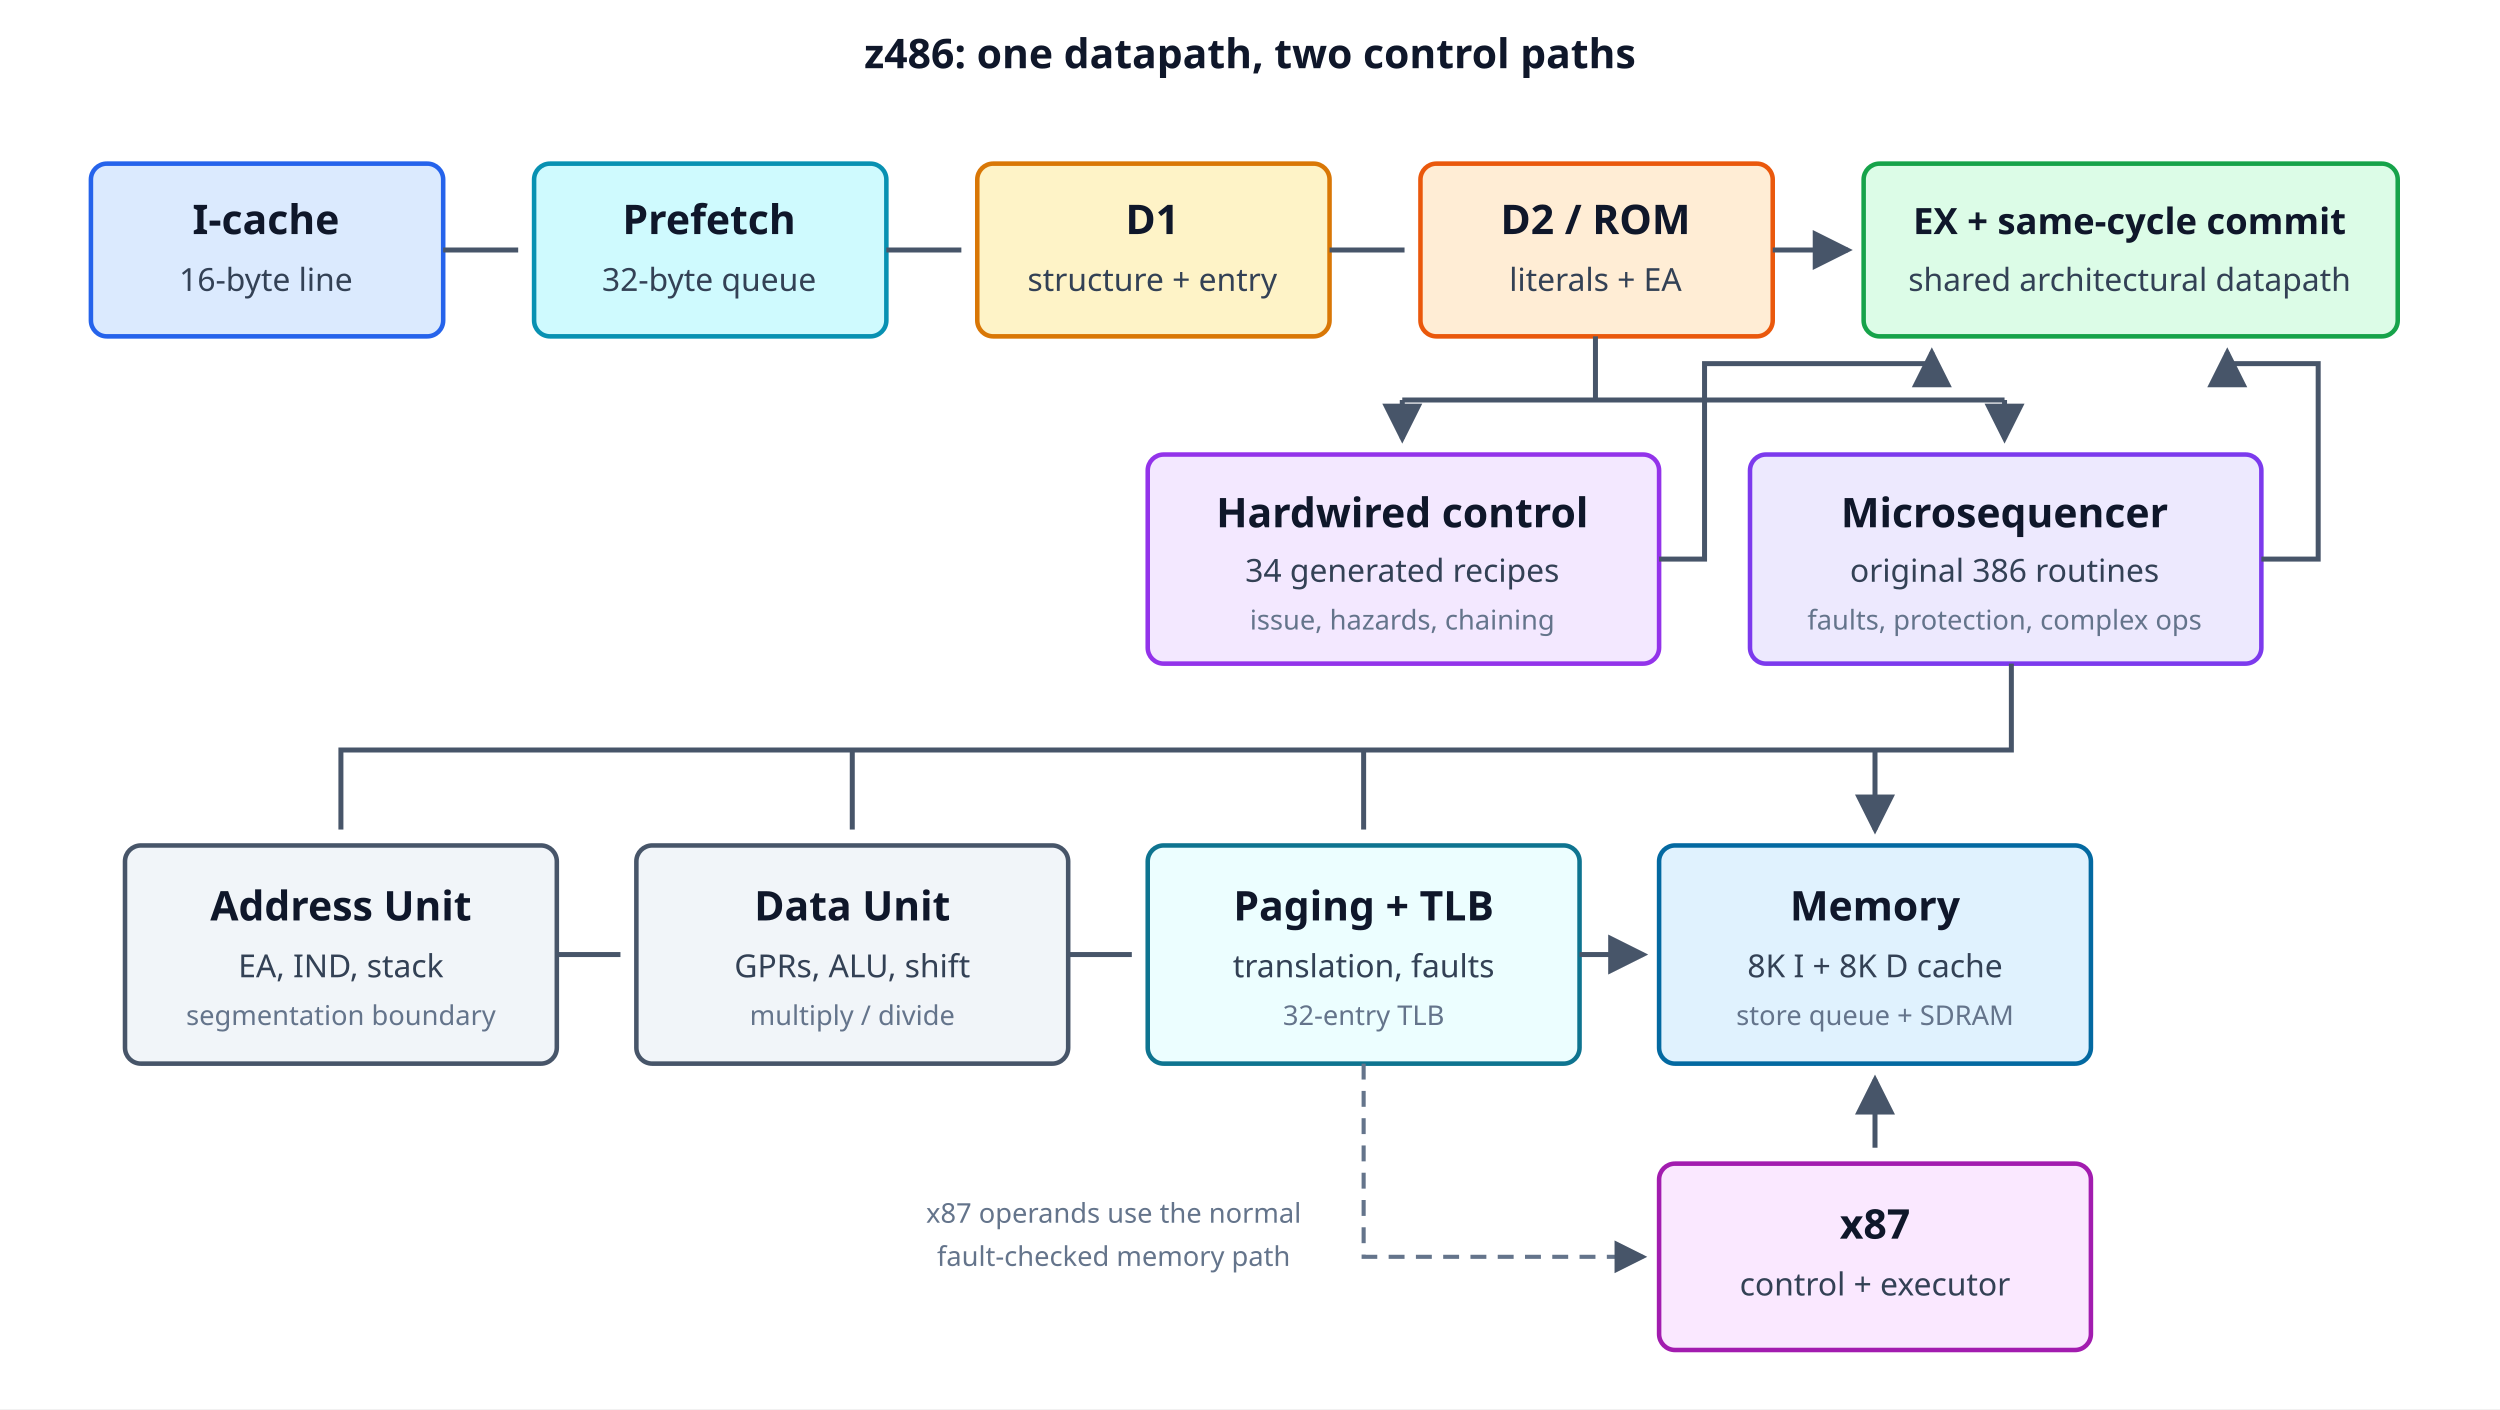
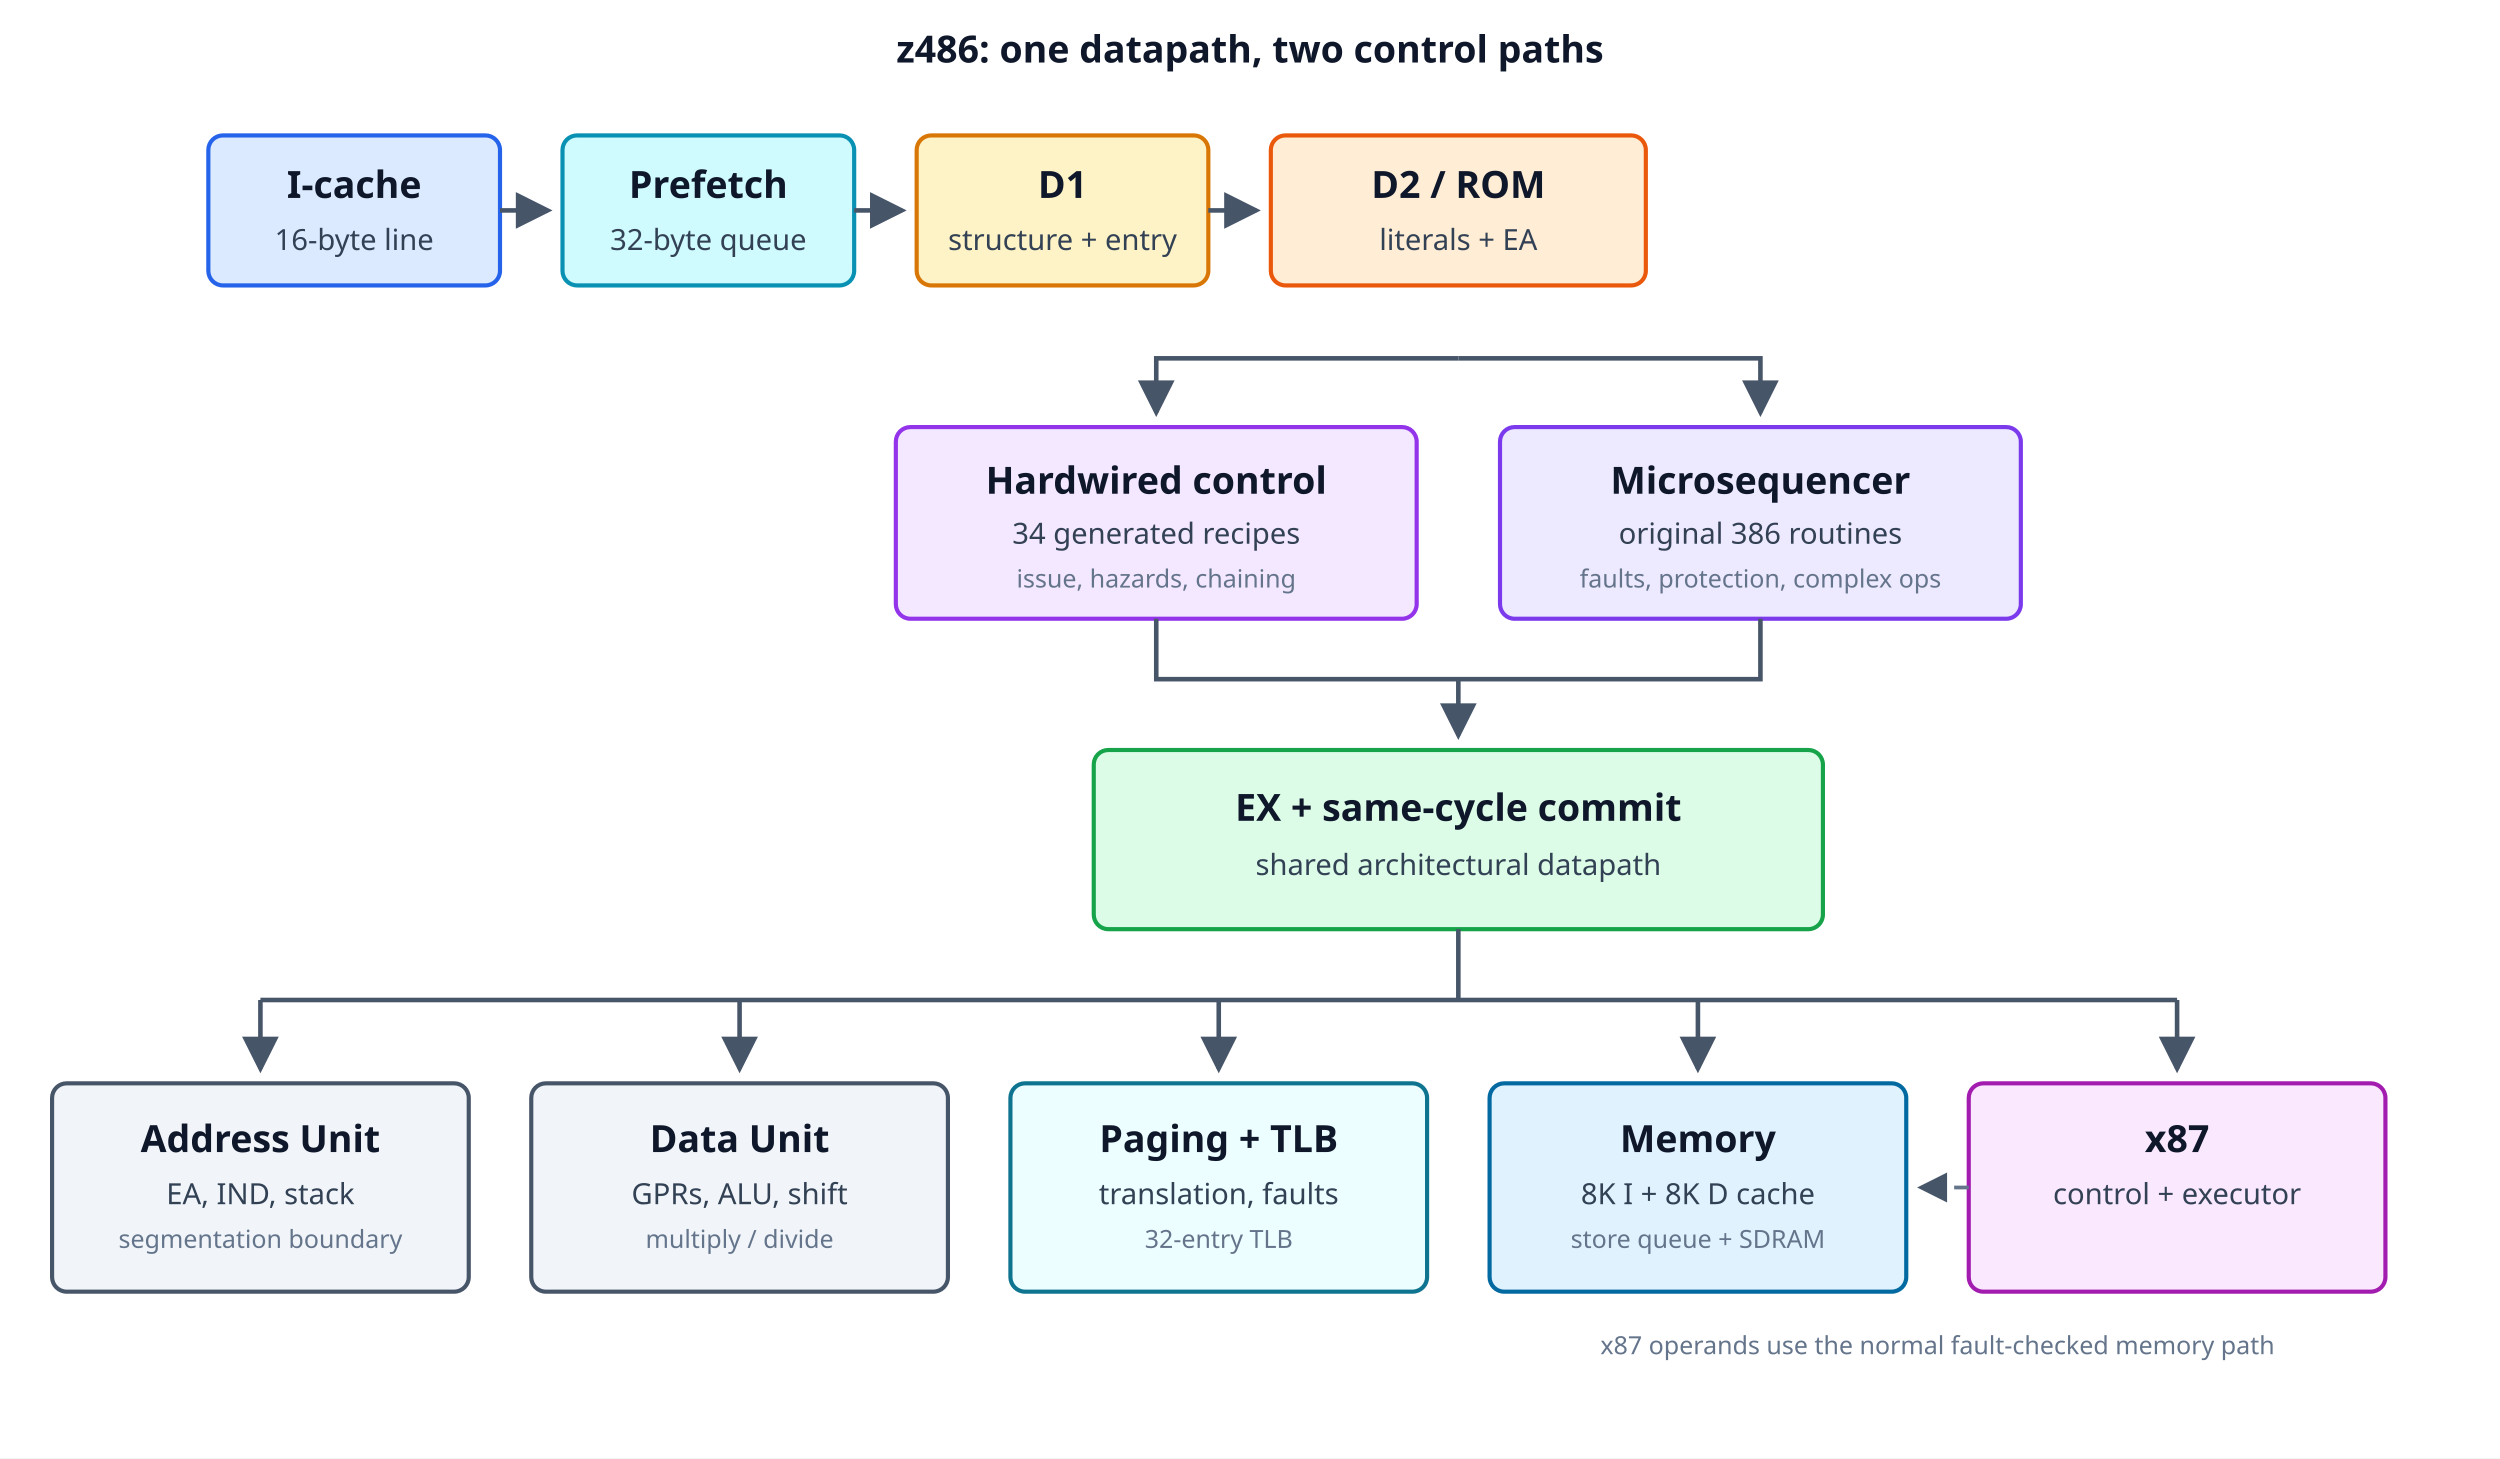
- <svg xmlns="http://www.w3.org/2000/svg" viewBox="0 0 1100 620" role="img" aria-labelledby="title desc">
+ <svg xmlns="http://www.w3.org/2000/svg" viewBox="0 0 1200 700" role="img" aria-labelledby="title desc">
  <defs>
    <marker id="a" markerWidth="8" markerHeight="8" refX="7" refY="4" orient="auto">
      <path d="M0 0L8 4L0 8Z" fill="#475569" />
    </marker>
    <style>.box{stroke-width:2;rx:7}.h{font:600 18px system-ui,sans-serif;fill:#0f172a}.hs{font:600 16px system-ui,sans-serif;fill:#0f172a}.t{font:14px system-ui,sans-serif;fill:#334155}.s{font:12px system-ui,sans-serif;fill:#64748b}.wire{stroke:#475569;stroke-width:2.2;fill:none}.arrow{stroke:#475569;stroke-width:2.2;fill:none;marker-end:url(#a)}.dash{stroke:#64748b;stroke-width:1.8;stroke-dasharray:7 5;fill:none;marker-end:url(#a)}</style>
  </defs>
-   <rect width="1100" height="620" fill="#fff" />
-   <text x="550" y="30" text-anchor="middle" class="h">z486: one datapath, two control paths</text>
+   <rect width="1200" height="700" fill="#fff" />
+   <text x="600" y="30" text-anchor="middle" class="h">z486: one datapath, two control paths</text>
  <g text-anchor="middle">
-     <rect x="40" y="72" width="155" height="76" class="box" fill="#dbeafe" stroke="#2563eb" />
-     <text x="117" y="103" class="h">I-cache</text>
-     <text x="117" y="128" class="t">16-byte line</text>
-     <rect x="235" y="72" width="155" height="76" class="box" fill="#cffafe" stroke="#0891b2" />
-     <text x="312" y="103" class="h">Prefetch</text>
-     <text x="312" y="128" class="t">32-byte queue</text>
-     <rect x="430" y="72" width="155" height="76" class="box" fill="#fef3c7" stroke="#d97706" />
-     <text x="507" y="103" class="h">D1</text>
-     <text x="507" y="128" class="t">structure + entry</text>
-     <rect x="625" y="72" width="155" height="76" class="box" fill="#ffedd5" stroke="#ea580c" />
-     <text x="702" y="103" class="h">D2 / ROM</text>
-     <text x="702" y="128" class="t">literals + EA</text>
-     <rect x="820" y="72" width="235" height="76" class="box" fill="#dcfce7" stroke="#16a34a" />
-     <text x="937" y="103" class="hs">EX + same-cycle commit</text>
-     <text x="937" y="128" class="t">shared architectural datapath</text>
+     <rect x="100" y="65" width="140" height="72" class="box" fill="#dbeafe" stroke="#2563eb" />
+     <text x="170" y="95" class="h">I-cache</text>
+     <text x="170" y="120" class="t">16-byte line</text>
+     <rect x="270" y="65" width="140" height="72" class="box" fill="#cffafe" stroke="#0891b2" />
+     <text x="340" y="95" class="h">Prefetch</text>
+     <text x="340" y="120" class="t">32-byte queue</text>
+     <rect x="440" y="65" width="140" height="72" class="box" fill="#fef3c7" stroke="#d97706" />
+     <text x="510" y="95" class="h">D1</text>
+     <text x="510" y="120" class="t">structure + entry</text>
+     <rect x="610" y="65" width="180" height="72" class="box" fill="#ffedd5" stroke="#ea580c" />
+     <text x="700" y="95" class="h">D2 / ROM</text>
+     <text x="700" y="120" class="t">literals + EA</text>
  </g>
-   <path d="M195 110H228M390 110H423M585 110H618M780 110H813" class="arrow" />
+   <path d="M240 101H263" class="arrow" />
+   <path d="M410 101H433" class="arrow" />
+   <path d="M580 101H603" class="arrow" />
  <g text-anchor="middle">
-     <rect x="505" y="200" width="225" height="92" class="box" fill="#f3e8ff" stroke="#9333ea" />
-     <text x="617" y="232" class="h">Hardwired control</text>
-     <text x="617" y="256" class="t">34 generated recipes</text>
-     <text x="617" y="277" class="s">issue, hazards, chaining</text>
-     <rect x="770" y="200" width="225" height="92" class="box" fill="#ede9fe" stroke="#7c3aed" />
-     <text x="882" y="232" class="h">Microsequencer</text>
-     <text x="882" y="256" class="t">original 386 routines</text>
-     <text x="882" y="277" class="s">faults, protection, complex ops</text>
+     <rect x="430" y="205" width="250" height="92" class="box" fill="#f3e8ff" stroke="#9333ea" />
+     <text x="555" y="237" class="h">Hardwired control</text>
+     <text x="555" y="261" class="t">34 generated recipes</text>
+     <text x="555" y="282" class="s">issue, hazards, chaining</text>
+     <rect x="720" y="205" width="250" height="92" class="box" fill="#ede9fe" stroke="#7c3aed" />
+     <text x="845" y="237" class="h">Microsequencer</text>
+     <text x="845" y="261" class="t">original 386 routines</text>
+     <text x="845" y="282" class="s">faults, protection, complex ops</text>
  </g>
-   <path d="M702 148V176M617 176H882" class="wire" />
-   <path d="M617 176V193" class="arrow" />
-   <path d="M882 176V193" class="arrow" />
-   <path d="M730 246H750V160H850V155" class="arrow" />
-   <path d="M995 246H1020V160H980V155" class="arrow" />
+   <path d="M700 172H555V198" class="arrow" />
+   <path d="M700 172H845V198" class="arrow" />
+   <path d="M555 297V326H845V297" class="wire" />
+   <path d="M700 326V353" class="arrow" />
  <g text-anchor="middle">
-     <rect x="55" y="372" width="190" height="96" class="box" fill="#f1f5f9" stroke="#475569" />
-     <text x="150" y="405" class="h">Address Unit</text>
-     <text x="150" y="430" class="t">EA, IND, stack</text>
-     <text x="150" y="451" class="s">segmentation boundary</text>
-     <rect x="280" y="372" width="190" height="96" class="box" fill="#f1f5f9" stroke="#475569" />
-     <text x="375" y="405" class="h">Data Unit</text>
-     <text x="375" y="430" class="t">GPRs, ALU, shift</text>
-     <text x="375" y="451" class="s">multiply / divide</text>
-     <rect x="505" y="372" width="190" height="96" class="box" fill="#ecfeff" stroke="#0e7490" />
-     <text x="600" y="405" class="h">Paging + TLB</text>
-     <text x="600" y="430" class="t">translation, faults</text>
-     <text x="600" y="451" class="s">32-entry TLB</text>
-     <rect x="730" y="372" width="190" height="96" class="box" fill="#e0f2fe" stroke="#0369a1" />
-     <text x="825" y="405" class="h">Memory</text>
-     <text x="825" y="430" class="t">8K I + 8K D cache</text>
-     <text x="825" y="451" class="s">store queue + SDRAM</text>
-     <rect x="730" y="512" width="190" height="82" class="box" fill="#fae8ff" stroke="#a21caf" />
-     <text x="825" y="545" class="h">x87</text>
-     <text x="825" y="570" class="t">control + executor</text>
+     <rect x="525" y="360" width="350" height="86" class="box" fill="#dcfce7" stroke="#16a34a" />
+     <text x="700" y="394" class="h">EX + same-cycle commit</text>
+     <text x="700" y="420" class="t">shared architectural datapath</text>
  </g>
-   <path d="M885 292V330H150V365M885 330H375V365M885 330H600V365M885 330H825V365" class="arrow" />
-   <path d="M245 420H273M470 420H498M695 420H723" class="arrow" />
-   <path d="M825 505V475" class="arrow" />
-   <path d="M600 468V553H723" class="dash" />
-   <text x="490" y="538" text-anchor="middle" class="s">x87 operands use the normal</text>
-   <text x="490" y="557" text-anchor="middle" class="s">fault-checked memory path</text>
+   <path d="M700 446V480H125M700 480H1045" class="wire" />
+   <path d="M125 480V513" class="arrow" />
+   <path d="M355 480V513" class="arrow" />
+   <path d="M585 480V513" class="arrow" />
+   <path d="M815 480V513" class="arrow" />
+   <path d="M1045 480V513" class="arrow" />
+   <g text-anchor="middle">
+     <rect x="25" y="520" width="200" height="100" class="box" fill="#f1f5f9" stroke="#475569" />
+     <text x="125" y="553" class="h">Address Unit</text>
+     <text x="125" y="578" class="t">EA, IND, stack</text>
+     <text x="125" y="599" class="s">segmentation boundary</text>
+     <rect x="255" y="520" width="200" height="100" class="box" fill="#f1f5f9" stroke="#475569" />
+     <text x="355" y="553" class="h">Data Unit</text>
+     <text x="355" y="578" class="t">GPRs, ALU, shift</text>
+     <text x="355" y="599" class="s">multiply / divide</text>
+     <rect x="485" y="520" width="200" height="100" class="box" fill="#ecfeff" stroke="#0e7490" />
+     <text x="585" y="553" class="h">Paging + TLB</text>
+     <text x="585" y="578" class="t">translation, faults</text>
+     <text x="585" y="599" class="s">32-entry TLB</text>
+     <rect x="715" y="520" width="200" height="100" class="box" fill="#e0f2fe" stroke="#0369a1" />
+     <text x="815" y="553" class="h">Memory</text>
+     <text x="815" y="578" class="t">8K I + 8K D cache</text>
+     <text x="815" y="599" class="s">store queue + SDRAM</text>
+     <rect x="945" y="520" width="200" height="100" class="box" fill="#fae8ff" stroke="#a21caf" />
+     <text x="1045" y="553" class="h">x87</text>
+     <text x="1045" y="578" class="t">control + executor</text>
+   </g>
+   <path d="M945 570H922" class="dash" />
+   <text x="930" y="650" text-anchor="middle" class="s">x87 operands use the normal fault-checked memory path</text>
</svg>
